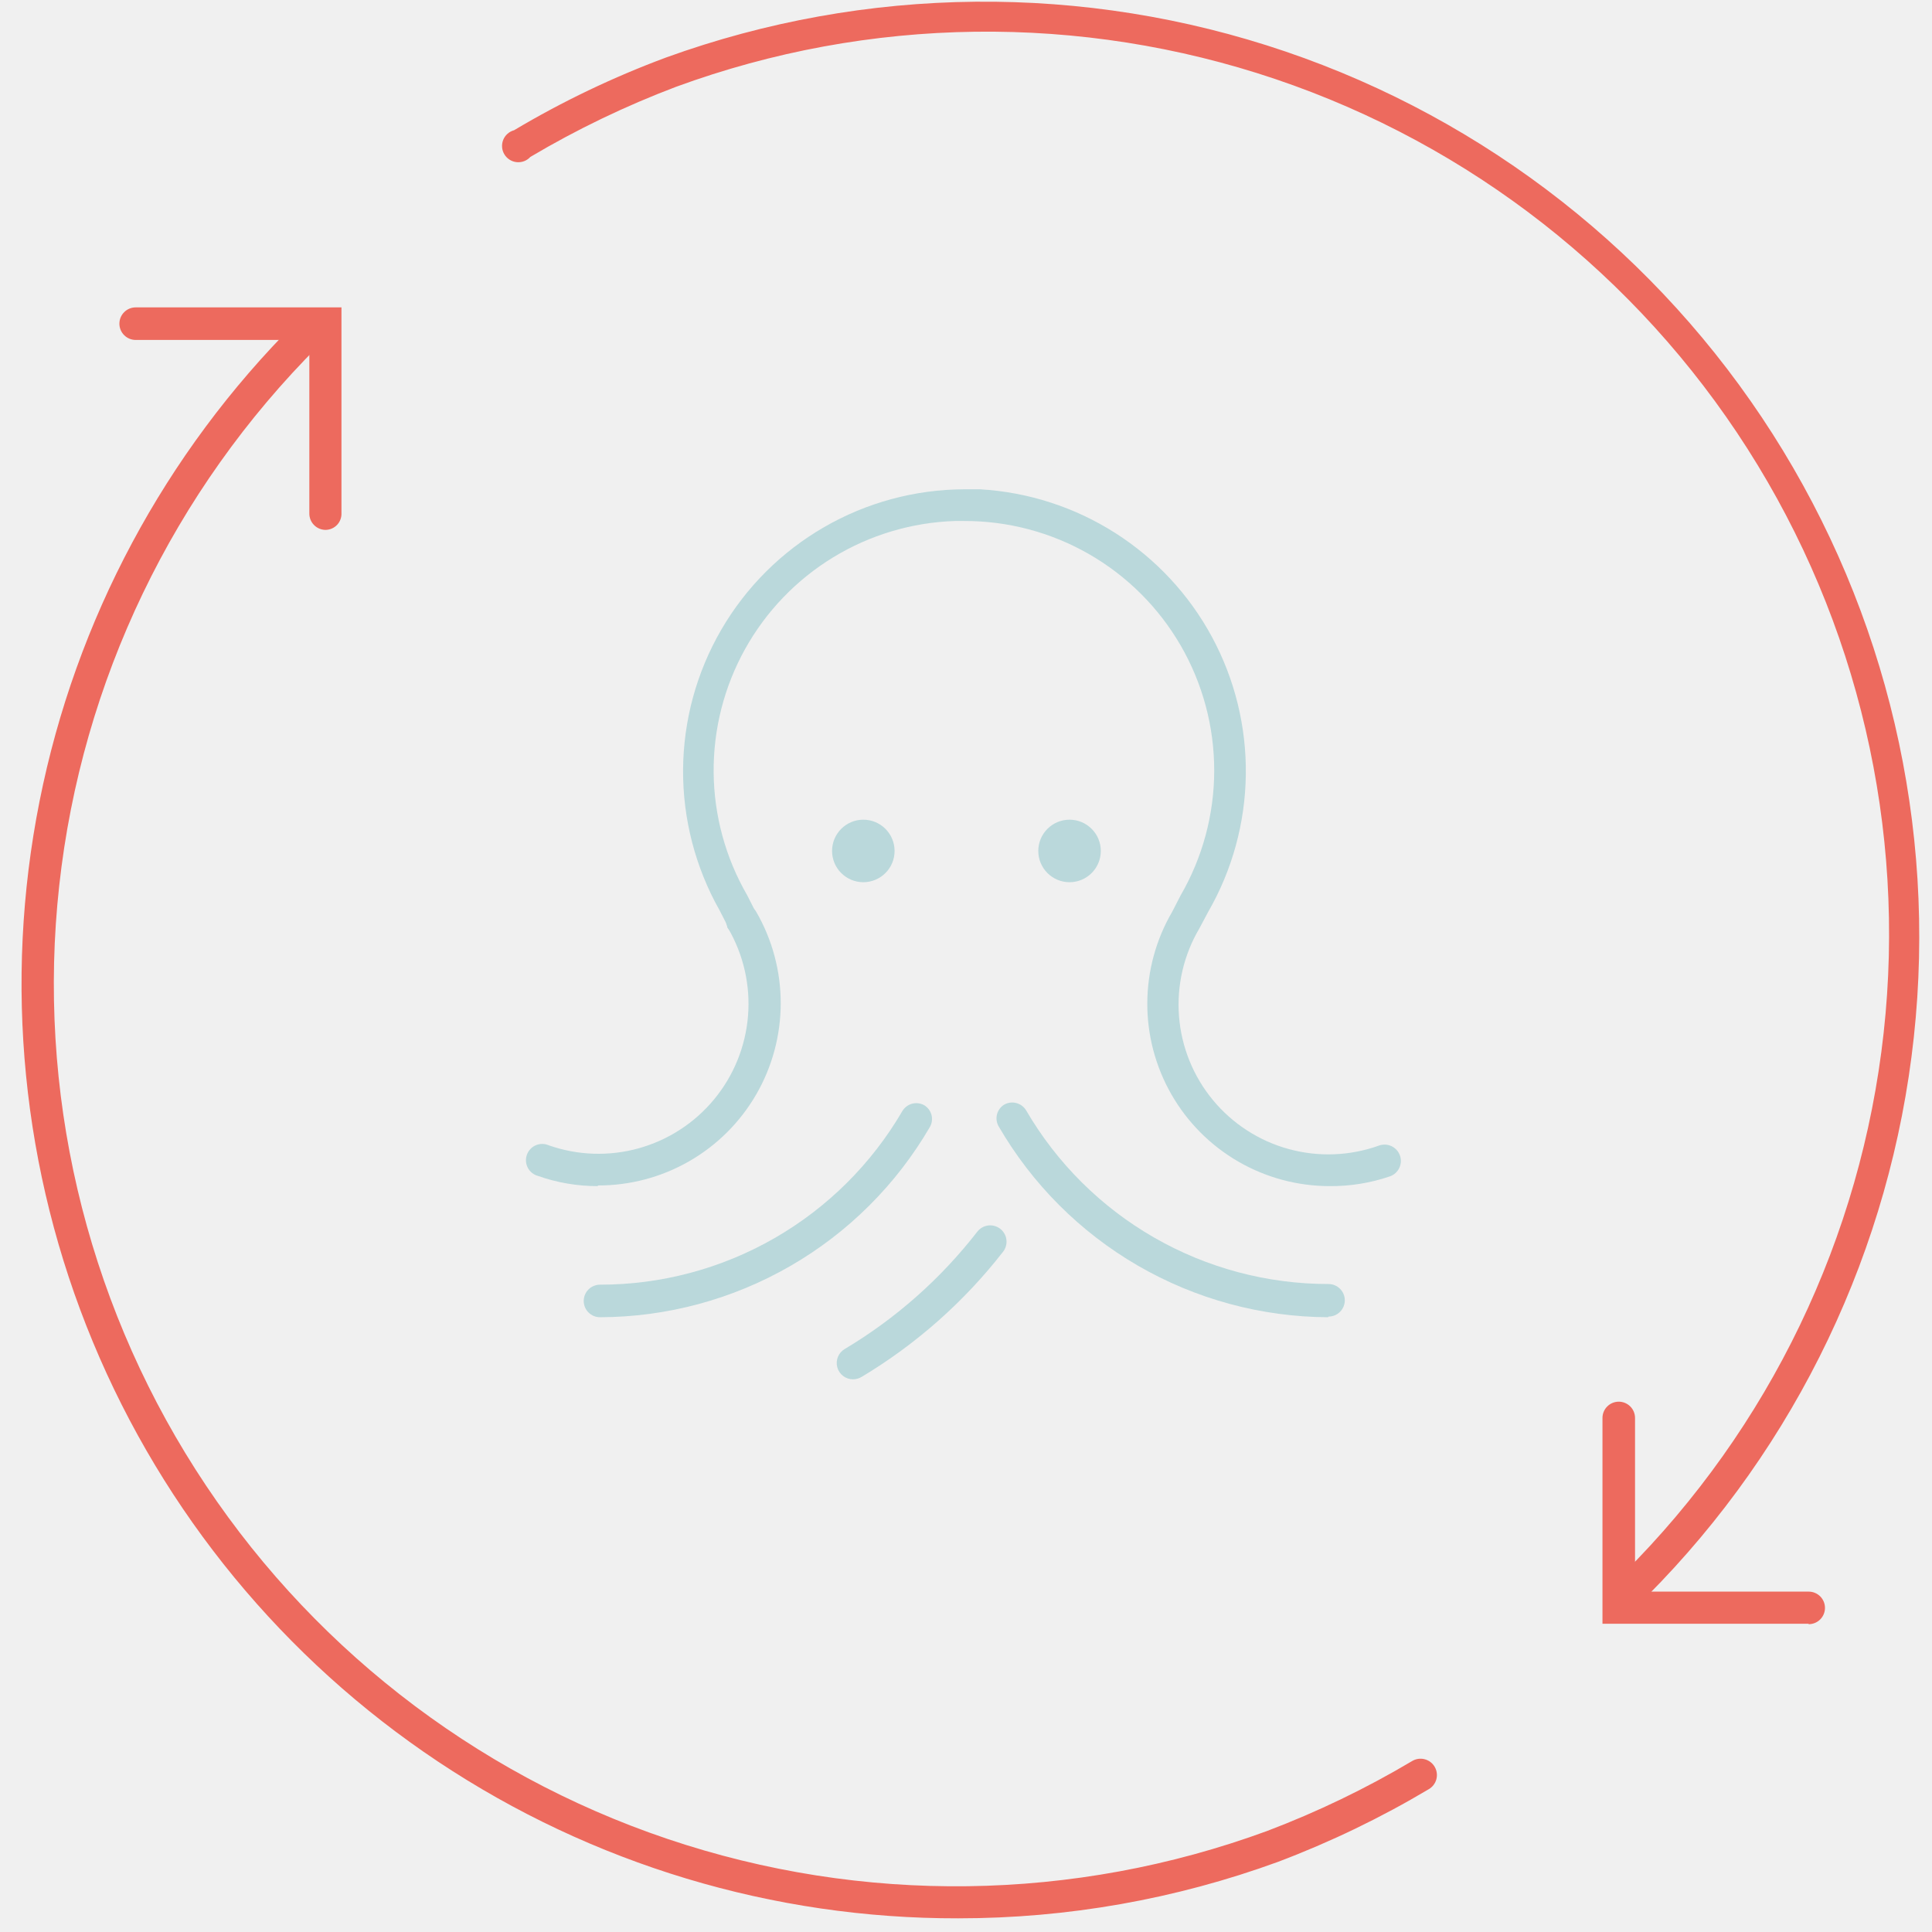
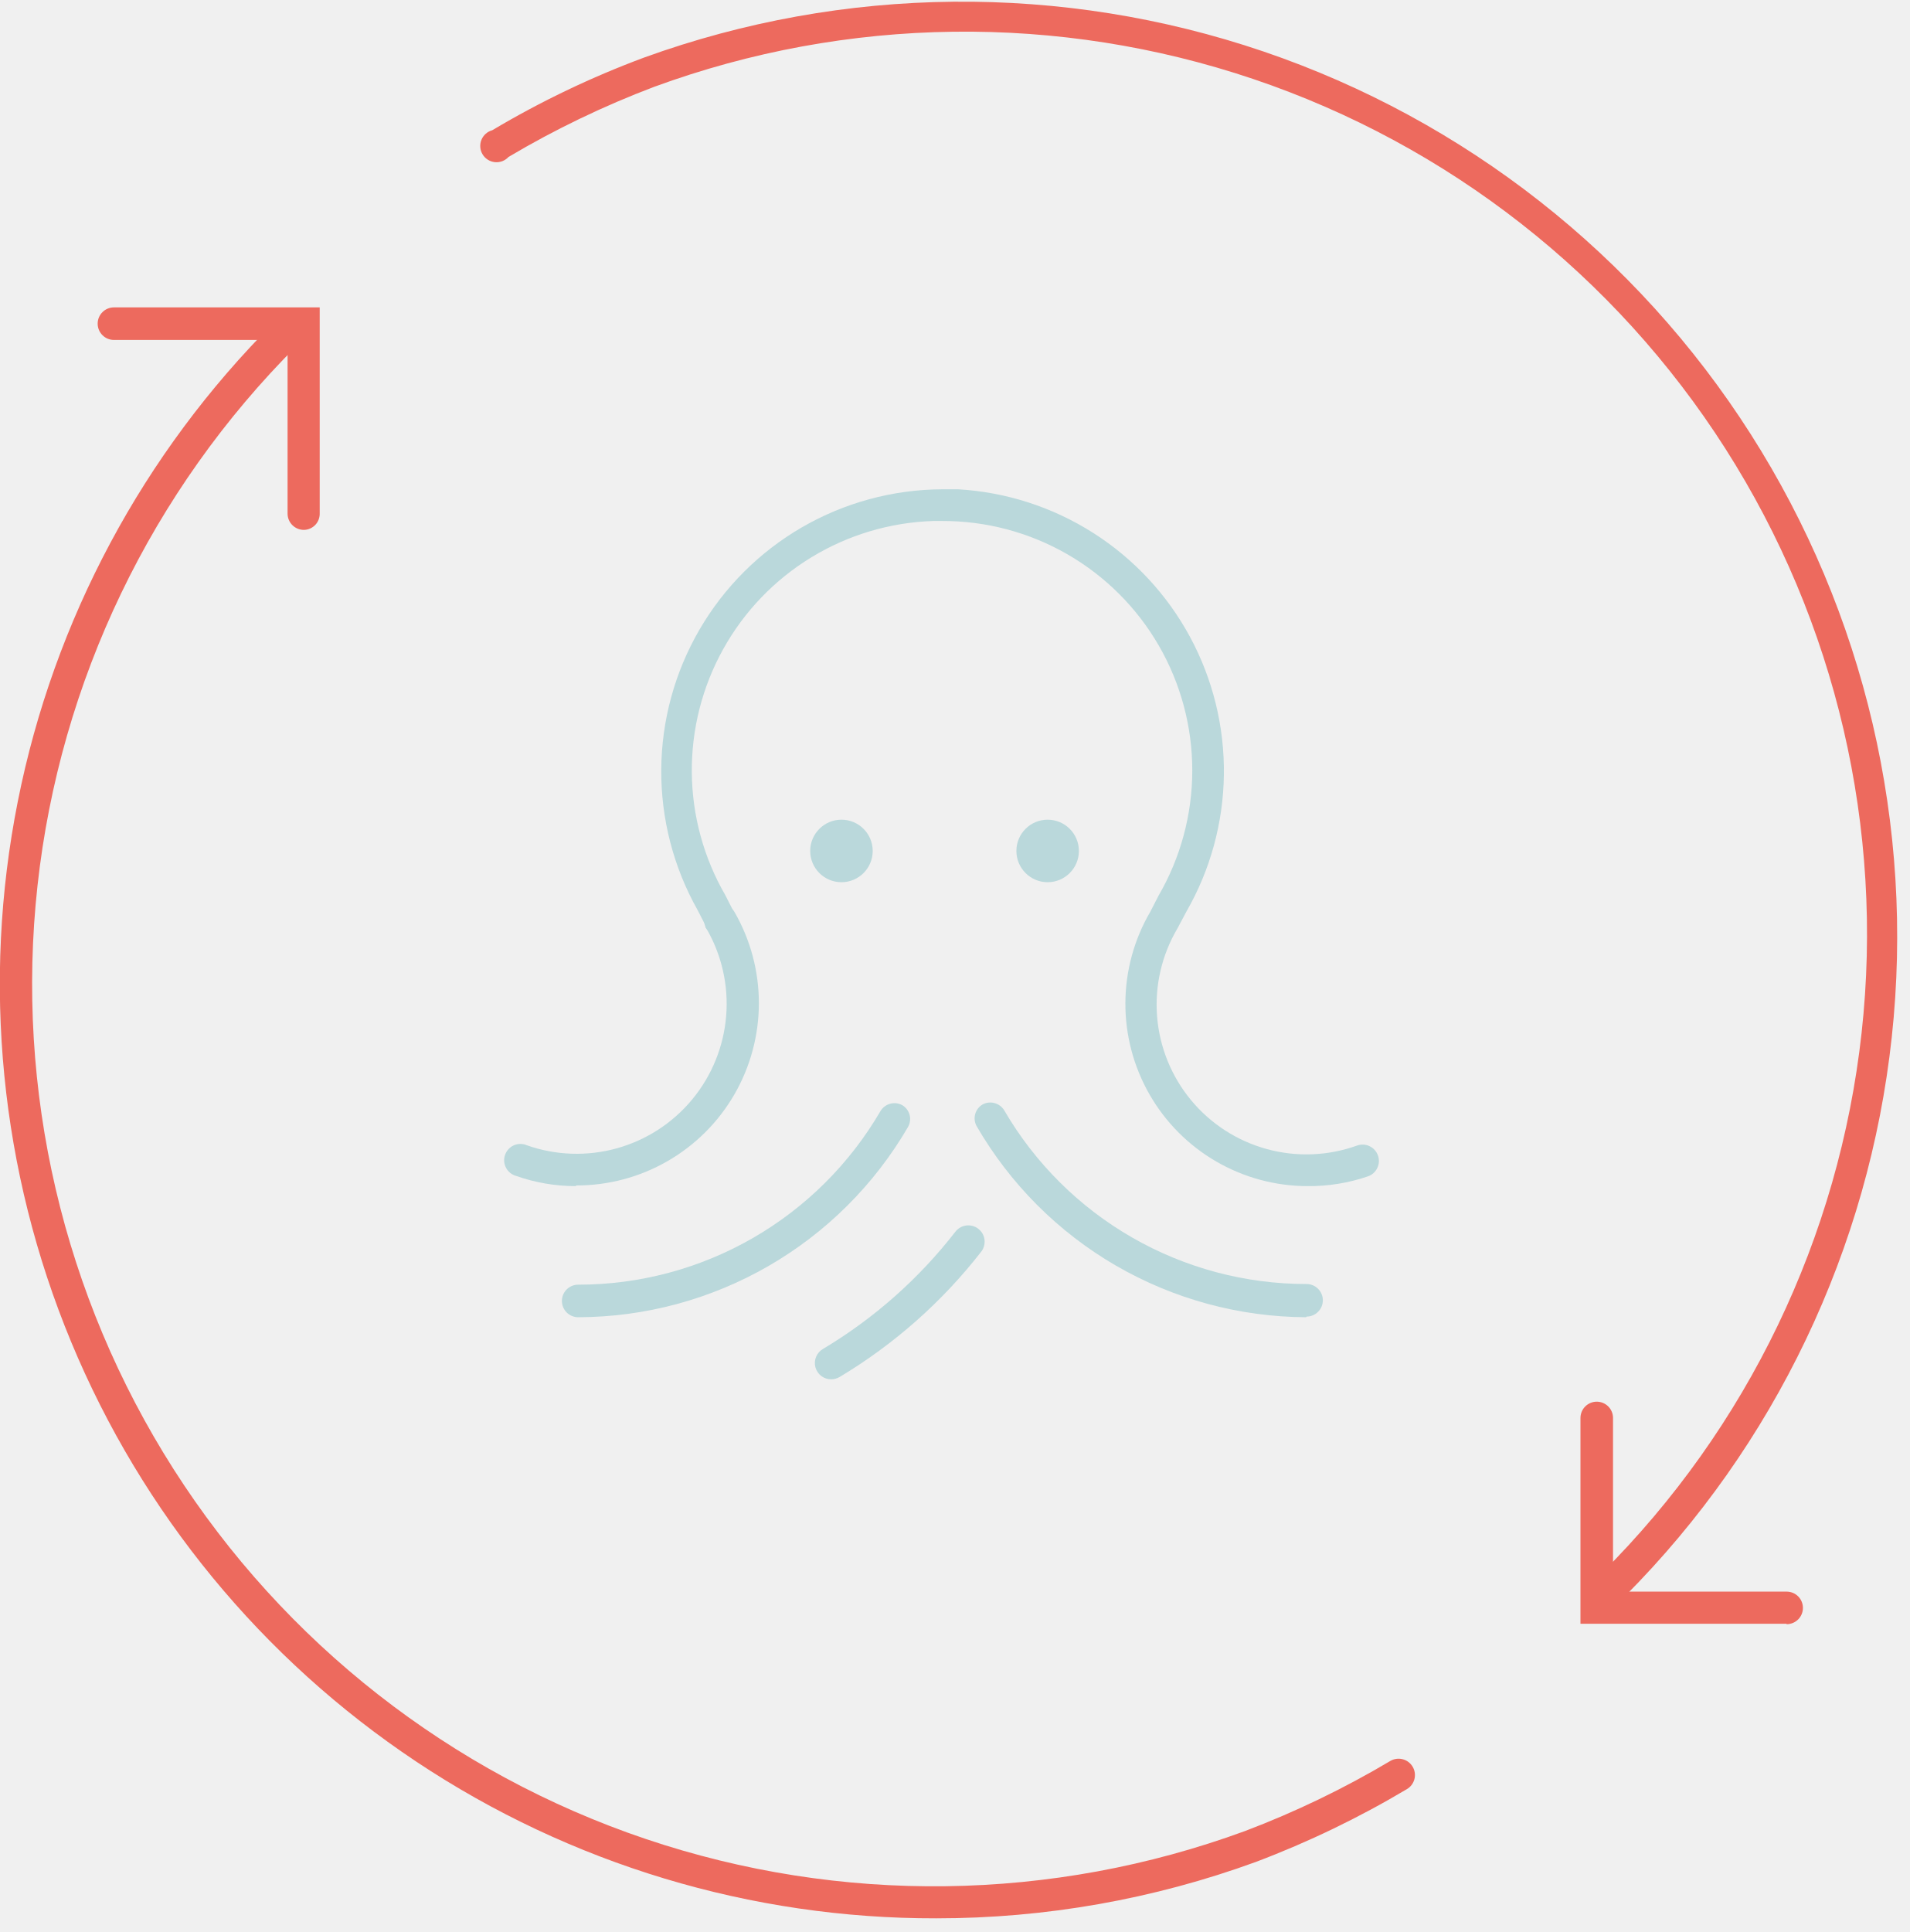
- <svg xmlns="http://www.w3.org/2000/svg" width="89" height="89" viewBox="0 0 89 89" fill="none">
-   <path d="M75.34 73.75C75.139 73.748 74.946 73.669 74.8 73.53C74.66 73.389 74.581 73.199 74.581 73C74.581 72.801 74.66 72.611 74.8 72.47C81.512 65.78 85.736 56.998 86.773 47.578C87.811 38.159 85.599 28.668 80.504 20.678C75.409 12.688 67.737 6.678 58.759 3.645C49.782 0.612 40.037 0.737 31.14 4C28.814 4.88 26.569 5.961 24.43 7.23C24.352 7.316 24.254 7.382 24.146 7.424C24.037 7.465 23.92 7.481 23.805 7.47C23.689 7.459 23.577 7.421 23.479 7.359C23.38 7.297 23.297 7.213 23.237 7.114C23.176 7.015 23.139 6.903 23.13 6.787C23.12 6.671 23.137 6.554 23.18 6.446C23.223 6.338 23.291 6.241 23.378 6.164C23.464 6.087 23.568 6.03 23.68 6C25.907 4.674 28.25 3.553 30.68 2.65C39.884 -0.682 49.948 -0.78 59.215 2.372C68.481 5.525 76.398 11.74 81.66 19.993C86.922 28.247 89.216 38.046 88.163 47.778C87.111 57.509 82.775 66.592 75.87 73.53C75.728 73.667 75.538 73.746 75.34 73.75Z" fill="#ED6A5E" />
-   <path d="M44.141 88.37C35.614 88.389 27.274 85.876 20.178 81.15C13.081 76.423 7.548 69.696 4.28 61.821C1.012 53.946 0.156 45.277 1.821 36.915C3.485 28.553 7.596 20.873 13.63 14.85C13.771 14.71 13.962 14.631 14.161 14.631C14.359 14.631 14.55 14.71 14.691 14.85C14.761 14.919 14.817 15.001 14.856 15.092C14.894 15.183 14.914 15.281 14.914 15.38C14.914 15.479 14.894 15.576 14.856 15.668C14.817 15.759 14.761 15.841 14.691 15.91C7.983 22.6 3.762 31.382 2.728 40.799C1.694 50.216 3.909 59.704 9.005 67.69C14.101 75.677 21.772 81.683 30.748 84.712C39.725 87.742 49.467 87.614 58.361 84.35C60.684 83.47 62.925 82.39 65.06 81.12C65.233 81.019 65.438 80.991 65.631 81.042C65.825 81.092 65.99 81.218 66.09 81.39C66.191 81.562 66.219 81.768 66.169 81.961C66.118 82.154 65.993 82.319 65.82 82.42C63.607 83.738 61.281 84.859 58.87 85.77C54.151 87.492 49.165 88.372 44.141 88.37Z" fill="#ED6A5E" />
-   <path d="M83.31 74.8H73.82V65.32C73.82 65.121 73.899 64.93 74.04 64.79C74.181 64.649 74.371 64.57 74.57 64.57C74.769 64.57 74.96 64.649 75.101 64.79C75.241 64.93 75.32 65.121 75.32 65.32V73.32H83.32C83.519 73.32 83.71 73.399 83.851 73.54C83.991 73.68 84.07 73.871 84.07 74.07C84.07 74.269 83.991 74.46 83.851 74.6C83.71 74.741 83.519 74.82 83.32 74.82L83.31 74.8Z" fill="#ED6A5E" />
-   <path d="M15 24.41C14.801 24.41 14.61 24.331 14.47 24.19C14.329 24.05 14.25 23.859 14.25 23.66V15.66H6.25C6.051 15.66 5.86 15.581 5.72 15.44C5.579 15.3 5.5 15.109 5.5 14.91C5.5 14.711 5.579 14.52 5.72 14.38C5.86 14.239 6.051 14.16 6.25 14.16H15.73V23.64C15.734 23.739 15.718 23.837 15.683 23.93C15.649 24.023 15.596 24.107 15.528 24.179C15.46 24.251 15.378 24.308 15.287 24.348C15.197 24.387 15.099 24.409 15 24.41Z" fill="#ED6A5E" />
-   <path d="M61.25 54.64C59.772 54.639 58.32 54.249 57.041 53.508C55.761 52.767 54.7 51.702 53.965 50.419C53.23 49.137 52.845 47.683 52.852 46.205C52.858 44.726 53.254 43.276 54 42L54.38 41.26C55.396 39.51 55.932 37.524 55.934 35.501C55.936 33.477 55.404 31.49 54.391 29.738C53.378 27.987 51.921 26.534 50.167 25.526C48.413 24.519 46.423 23.992 44.4 24H44C42.014 24.063 40.078 24.64 38.382 25.674C36.685 26.709 35.286 28.166 34.321 29.903C33.356 31.64 32.858 33.597 32.875 35.584C32.892 37.572 33.425 39.52 34.42 41.24L34.79 41.97C34.876 42.142 34.894 42.341 34.84 42.526C34.786 42.711 34.665 42.87 34.5 42.97C34.418 43.02 34.326 43.053 34.231 43.067C34.136 43.081 34.038 43.075 33.945 43.051C33.852 43.027 33.764 42.984 33.688 42.926C33.612 42.867 33.548 42.794 33.5 42.71C33.5 42.71 33.5 42.63 33.5 42.62L33.14 41.92C32.029 39.947 31.452 37.717 31.467 35.453C31.482 33.188 32.089 30.967 33.226 29.009C34.364 27.051 35.993 25.424 37.953 24.289C39.913 23.154 42.136 22.551 44.4 22.54H45.15C47.362 22.669 49.505 23.362 51.374 24.552C53.243 25.742 54.777 27.39 55.83 29.34C56.883 31.29 57.42 33.476 57.39 35.692C57.361 37.908 56.765 40.079 55.66 42L55.25 42.77C54.528 43.992 54.201 45.408 54.313 46.823C54.425 48.239 54.971 49.585 55.877 50.679C56.782 51.772 58.003 52.56 59.373 52.934C60.743 53.308 62.194 53.251 63.53 52.77C63.623 52.737 63.722 52.723 63.821 52.728C63.92 52.733 64.016 52.758 64.105 52.801C64.195 52.844 64.274 52.904 64.34 52.977C64.406 53.051 64.457 53.136 64.49 53.23C64.523 53.323 64.537 53.422 64.532 53.52C64.526 53.619 64.502 53.716 64.459 53.805C64.416 53.894 64.356 53.974 64.283 54.04C64.209 54.106 64.123 54.157 64.03 54.19C63.136 54.496 62.196 54.648 61.25 54.64Z" fill="#BAD8DB" />
-   <path d="M27.54 54.64C26.6 54.642 25.666 54.483 24.78 54.17C24.68 54.143 24.588 54.095 24.508 54.031C24.427 53.966 24.361 53.885 24.314 53.794C24.266 53.702 24.238 53.602 24.23 53.499C24.223 53.397 24.237 53.293 24.272 53.196C24.306 53.099 24.36 53.01 24.431 52.935C24.501 52.859 24.586 52.799 24.681 52.758C24.775 52.718 24.877 52.697 24.98 52.697C25.084 52.697 25.186 52.719 25.28 52.76C26.614 53.229 28.06 53.277 29.422 52.898C30.784 52.519 31.998 51.731 32.898 50.641C33.799 49.551 34.343 48.211 34.458 46.801C34.573 45.392 34.252 43.981 33.54 42.76C33.441 42.588 33.414 42.383 33.465 42.191C33.517 41.998 33.642 41.834 33.815 41.735C33.987 41.636 34.192 41.609 34.384 41.66C34.577 41.712 34.74 41.838 34.84 42.01C35.578 43.289 35.966 44.74 35.965 46.216C35.964 47.693 35.574 49.143 34.834 50.421C34.093 51.699 33.029 52.759 31.749 53.494C30.468 54.23 29.017 54.614 27.54 54.61V54.64Z" fill="#BAD8DB" />
-   <path d="M61.18 60.68C58.102 60.666 55.081 59.846 52.417 58.303C49.754 56.759 47.542 54.544 46 51.88C45.905 51.711 45.88 51.512 45.931 51.325C45.981 51.138 46.103 50.978 46.27 50.88C46.439 50.788 46.638 50.764 46.824 50.815C47.01 50.865 47.17 50.985 47.27 51.15C48.689 53.586 50.722 55.606 53.167 57.01C55.611 58.414 58.381 59.152 61.2 59.15C61.399 59.15 61.59 59.229 61.73 59.37C61.871 59.51 61.95 59.701 61.95 59.9C61.95 60.099 61.871 60.29 61.73 60.43C61.59 60.571 61.399 60.65 61.2 60.65L61.18 60.68Z" fill="#BAD8DB" />
-   <path d="M39.3 63.54C39.134 63.541 38.973 63.488 38.841 63.387C38.709 63.287 38.614 63.146 38.57 62.986C38.527 62.826 38.538 62.657 38.601 62.504C38.664 62.35 38.776 62.222 38.92 62.14C41.272 60.735 43.34 58.904 45.02 56.74C45.142 56.582 45.322 56.479 45.519 56.454C45.717 56.428 45.917 56.483 46.075 56.605C46.233 56.727 46.336 56.907 46.361 57.104C46.386 57.302 46.332 57.502 46.21 57.66C44.412 59.97 42.201 61.926 39.69 63.43C39.572 63.5 39.437 63.538 39.3 63.54Z" fill="#BAD8DB" />
-   <path d="M27.64 60.68C27.441 60.68 27.25 60.601 27.109 60.46C26.969 60.319 26.89 60.129 26.89 59.93C26.89 59.731 26.969 59.54 27.109 59.4C27.25 59.259 27.441 59.18 27.64 59.18C30.459 59.182 33.228 58.444 35.673 57.04C38.117 55.636 40.151 53.615 41.57 51.18C41.67 51.015 41.829 50.895 42.016 50.844C42.202 50.794 42.4 50.818 42.57 50.91C42.736 51.008 42.858 51.168 42.909 51.355C42.959 51.542 42.934 51.741 42.84 51.91C41.292 54.572 39.075 56.782 36.408 58.32C33.742 59.859 30.718 60.672 27.64 60.68Z" fill="#BAD8DB" />
-   <path d="M49.27 40.64C50.065 40.64 50.71 39.995 50.71 39.2C50.71 38.405 50.065 37.76 49.27 37.76C48.475 37.76 47.83 38.405 47.83 39.2C47.83 39.995 48.475 40.64 49.27 40.64Z" fill="#BAD8DB" />
-   <path d="M39.77 40.64C40.565 40.64 41.21 39.995 41.21 39.2C41.21 38.405 40.565 37.76 39.77 37.76C38.975 37.76 38.33 38.405 38.33 39.2C38.33 39.995 38.975 40.64 39.77 40.64Z" fill="#BAD8DB" />
+ <svg xmlns="http://www.w3.org/2000/svg" width="88" height="89" viewBox="0 0 88 89" fill="none">
+   <g clip-path="url(#clip0)">
+     <path d="M74.34 73.75C74.139 73.748 73.946 73.669 73.8 73.53C73.66 73.389 73.581 73.199 73.581 73C73.581 72.801 73.66 72.611 73.8 72.47C80.512 65.78 84.736 56.998 85.773 47.579C86.811 38.159 84.599 28.668 79.504 20.678C74.409 12.688 66.737 6.679 57.759 3.645C48.782 0.612 39.037 0.737 30.14 4C27.814 4.881 25.569 5.961 23.43 7.23C23.352 7.316 23.254 7.382 23.146 7.424C23.037 7.466 22.92 7.481 22.805 7.47C22.689 7.459 22.577 7.421 22.479 7.359C22.38 7.297 22.297 7.214 22.237 7.114C22.176 7.015 22.139 6.903 22.13 6.787C22.12 6.671 22.137 6.554 22.18 6.446C22.223 6.338 22.291 6.242 22.378 6.164C22.464 6.087 22.568 6.03 22.68 6C24.907 4.674 27.25 3.553 29.68 2.65C38.884 -0.682 48.948 -0.78 58.215 2.372C67.481 5.525 75.398 11.74 80.66 19.993C85.922 28.247 88.216 38.046 87.163 47.778C86.111 57.51 81.775 66.592 74.87 73.53C74.728 73.667 74.538 73.746 74.34 73.75Z" fill="#ED6A5E" />
+     <path d="M43.141 88.37C34.614 88.389 26.274 85.877 19.178 81.15C12.081 76.424 6.548 69.696 3.28 61.821C0.012 53.946 -0.844 45.278 0.821 36.915C2.485 28.553 6.596 20.873 12.63 14.85C12.771 14.71 12.962 14.631 13.161 14.631C13.359 14.631 13.55 14.71 13.691 14.85C13.761 14.919 13.817 15.001 13.856 15.092C13.894 15.183 13.914 15.281 13.914 15.38C13.914 15.479 13.894 15.577 13.856 15.668C13.817 15.759 13.761 15.841 13.691 15.91C6.983 22.6 2.762 31.382 1.728 40.799C0.694 50.216 2.909 59.704 8.005 67.69C13.101 75.677 20.772 81.683 29.748 84.713C38.725 87.742 48.467 87.614 57.361 84.35C59.684 83.47 61.925 82.39 64.06 81.12C64.233 81.019 64.438 80.991 64.631 81.042C64.825 81.092 64.99 81.218 65.09 81.39C65.191 81.562 65.219 81.768 65.169 81.961C65.118 82.154 64.993 82.319 64.82 82.42C62.607 83.738 60.281 84.859 57.87 85.77C53.151 87.492 48.165 88.372 43.141 88.37V88.37Z" fill="#ED6A5E" />
+     <path d="M82.31 74.8H72.82V65.32C72.82 65.121 72.899 64.93 73.04 64.79C73.181 64.649 73.371 64.57 73.57 64.57C73.769 64.57 73.96 64.649 74.101 64.79C74.241 64.93 74.32 65.121 74.32 65.32V73.32H82.32C82.519 73.32 82.71 73.399 82.851 73.54C82.991 73.68 83.07 73.871 83.07 74.07C83.07 74.269 82.991 74.46 82.851 74.6C82.71 74.741 82.519 74.82 82.32 74.82L82.31 74.8Z" fill="#ED6A5E" />
+     <path d="M14 24.41C13.801 24.41 13.61 24.331 13.47 24.19C13.329 24.05 13.25 23.859 13.25 23.66V15.66H5.25C5.051 15.66 4.86 15.581 4.72 15.44C4.579 15.3 4.5 15.109 4.5 14.91C4.5 14.711 4.579 14.52 4.72 14.38C4.86 14.239 5.051 14.16 5.25 14.16H14.73V23.64C14.734 23.739 14.718 23.837 14.683 23.93C14.649 24.023 14.596 24.107 14.528 24.179C14.46 24.251 14.378 24.308 14.287 24.348C14.197 24.388 14.099 24.409 14 24.41V24.41Z" fill="#ED6A5E" />
+     <path d="M60.25 54.64C58.772 54.64 57.32 54.249 56.041 53.508C54.761 52.767 53.7 51.702 52.965 50.419C52.23 49.137 51.845 47.683 51.852 46.205C51.858 44.727 52.254 43.276 53 42L53.38 41.26C54.396 39.511 54.932 37.524 54.934 35.501C54.936 33.478 54.404 31.49 53.391 29.738C52.378 27.987 50.921 26.534 49.167 25.526C47.413 24.519 45.423 23.992 43.4 24H43C41.014 24.063 39.078 24.64 37.382 25.675C35.685 26.709 34.286 28.166 33.321 29.903C32.356 31.64 31.858 33.598 31.875 35.585C31.892 37.572 32.425 39.52 33.42 41.24L33.79 41.97C33.876 42.143 33.894 42.341 33.84 42.526C33.786 42.712 33.665 42.87 33.5 42.97C33.418 43.02 33.326 43.053 33.231 43.067C33.136 43.081 33.038 43.076 32.945 43.051C32.852 43.027 32.764 42.984 32.688 42.926C32.612 42.867 32.548 42.794 32.5 42.71C32.5 42.71 32.5 42.63 32.5 42.62L32.14 41.92C31.029 39.947 30.452 37.718 30.467 35.453C30.482 33.188 31.089 30.967 32.226 29.009C33.364 27.051 34.993 25.424 36.953 24.289C38.913 23.155 41.136 22.552 43.4 22.54H44.15C46.362 22.669 48.505 23.362 50.374 24.552C52.243 25.742 53.777 27.39 54.83 29.34C55.883 31.29 56.42 33.476 56.39 35.692C56.361 37.908 55.765 40.079 54.66 42L54.25 42.77C53.528 43.993 53.201 45.408 53.313 46.824C53.425 48.239 53.971 49.585 54.877 50.679C55.782 51.773 57.003 52.56 58.373 52.934C59.743 53.309 61.194 53.251 62.53 52.77C62.623 52.737 62.722 52.723 62.821 52.728C62.92 52.734 63.016 52.758 63.105 52.801C63.194 52.844 63.274 52.904 63.34 52.977C63.406 53.051 63.457 53.137 63.49 53.23C63.523 53.323 63.537 53.422 63.532 53.521C63.526 53.619 63.502 53.716 63.459 53.805C63.416 53.894 63.356 53.974 63.283 54.04C63.209 54.106 63.123 54.157 63.03 54.19C62.136 54.496 61.196 54.648 60.25 54.64V54.64Z" fill="#BAD8DB" />
+     <path d="M26.54 54.64C25.6 54.642 24.666 54.483 23.78 54.17C23.68 54.143 23.588 54.095 23.508 54.031C23.427 53.966 23.361 53.885 23.314 53.794C23.266 53.702 23.238 53.602 23.23 53.499C23.223 53.397 23.237 53.293 23.272 53.196C23.306 53.099 23.36 53.01 23.431 52.935C23.501 52.859 23.586 52.799 23.681 52.758C23.775 52.718 23.877 52.697 23.98 52.697C24.084 52.697 24.186 52.719 24.28 52.76C25.614 53.229 27.06 53.277 28.422 52.898C29.784 52.519 30.998 51.731 31.898 50.641C32.799 49.551 33.343 48.211 33.458 46.801C33.573 45.392 33.252 43.981 32.54 42.76C32.441 42.588 32.414 42.383 32.465 42.191C32.517 41.998 32.642 41.834 32.815 41.735C32.987 41.636 33.192 41.609 33.384 41.66C33.577 41.712 33.74 41.838 33.84 42.01C34.578 43.289 34.966 44.74 34.965 46.216C34.964 47.693 34.574 49.143 33.834 50.421C33.093 51.699 32.029 52.759 30.749 53.494C29.468 54.23 28.017 54.614 26.54 54.61V54.64Z" fill="#BAD8DB" />
+     <path d="M60.18 60.68C57.102 60.666 54.081 59.846 51.417 58.303C48.754 56.759 46.542 54.544 45 51.88C44.905 51.711 44.88 51.512 44.931 51.325C44.981 51.138 45.103 50.978 45.27 50.88C45.439 50.788 45.638 50.764 45.824 50.815C46.01 50.865 46.17 50.985 46.27 51.15C47.689 53.586 49.722 55.606 52.167 57.01C54.611 58.414 57.381 59.152 60.2 59.15C60.399 59.15 60.59 59.229 60.73 59.37C60.871 59.51 60.95 59.701 60.95 59.9C60.95 60.099 60.871 60.29 60.73 60.43C60.59 60.571 60.399 60.65 60.2 60.65L60.18 60.68Z" fill="#BAD8DB" />
+     <path d="M38.3 63.54C38.134 63.541 37.973 63.488 37.841 63.388C37.709 63.287 37.614 63.146 37.57 62.986C37.527 62.827 37.538 62.657 37.601 62.504C37.664 62.35 37.776 62.223 37.92 62.14C40.272 60.735 42.34 58.904 44.02 56.74C44.142 56.582 44.322 56.479 44.519 56.454C44.717 56.429 44.917 56.483 45.075 56.605C45.233 56.727 45.336 56.907 45.361 57.105C45.386 57.302 45.332 57.502 45.21 57.66C43.412 59.97 41.201 61.926 38.69 63.43C38.572 63.5 38.437 63.538 38.3 63.54V63.54Z" fill="#BAD8DB" />
+     <path d="M26.64 60.68C26.441 60.68 26.25 60.601 26.109 60.46C25.969 60.32 25.89 60.129 25.89 59.93C25.89 59.731 25.969 59.54 26.109 59.4C26.25 59.259 26.441 59.18 26.64 59.18C29.459 59.182 32.228 58.444 34.673 57.04C37.117 55.636 39.151 53.616 40.57 51.18C40.67 51.015 40.829 50.895 41.016 50.845C41.202 50.794 41.4 50.818 41.57 50.91C41.736 51.008 41.858 51.168 41.909 51.355C41.959 51.542 41.934 51.741 41.84 51.91C40.292 54.572 38.075 56.782 35.408 58.321C32.742 59.859 29.718 60.673 26.64 60.68V60.68Z" fill="#BAD8DB" />
+     <path d="M48.27 40.64C49.065 40.64 49.71 39.995 49.71 39.2C49.71 38.405 49.065 37.76 48.27 37.76C47.475 37.76 46.83 38.405 46.83 39.2C46.83 39.995 47.475 40.64 48.27 40.64Z" fill="#BAD8DB" />
+     <path d="M38.77 40.64C39.565 40.64 40.21 39.995 40.21 39.2C40.21 38.405 39.565 37.76 38.77 37.76C37.975 37.76 37.33 38.405 37.33 39.2C37.33 39.995 37.975 40.64 38.77 40.64Z" fill="#BAD8DB" />
+   </g>
+   <defs>
+     <clipPath id="clip0">
+       <rect width="87.5" height="88.38" fill="white" />
+     </clipPath>
+   </defs>
</svg>
